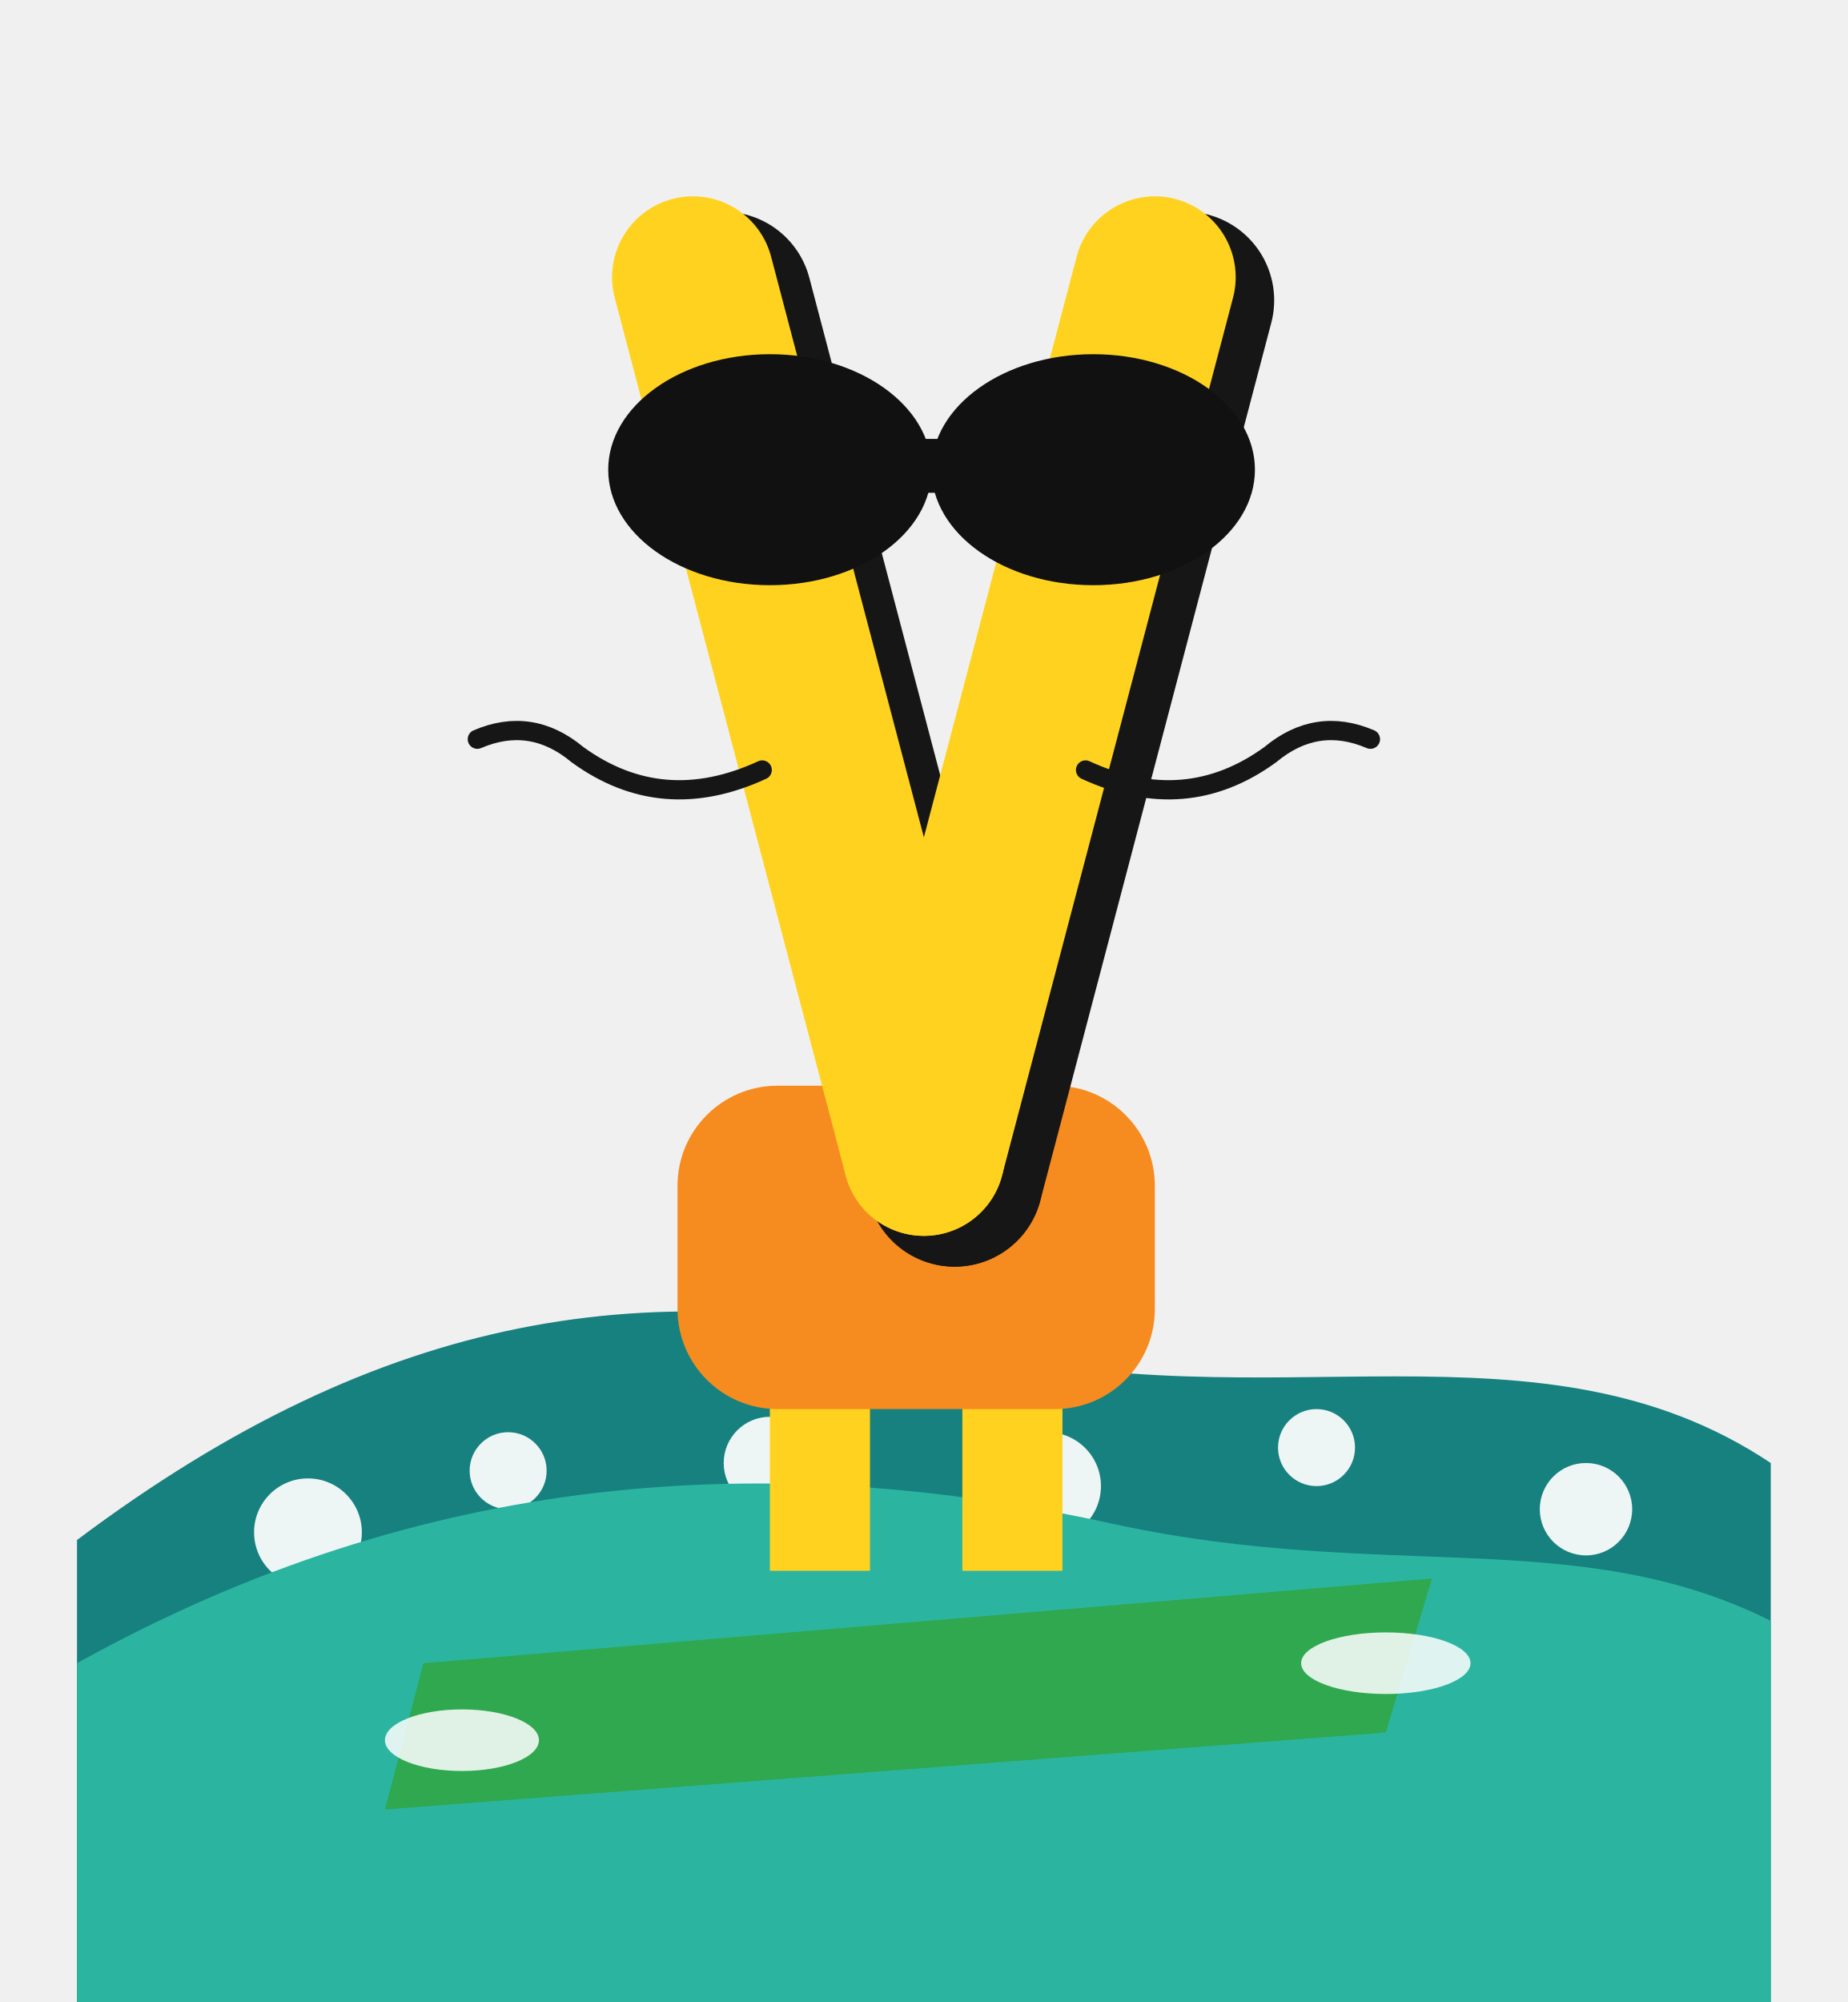
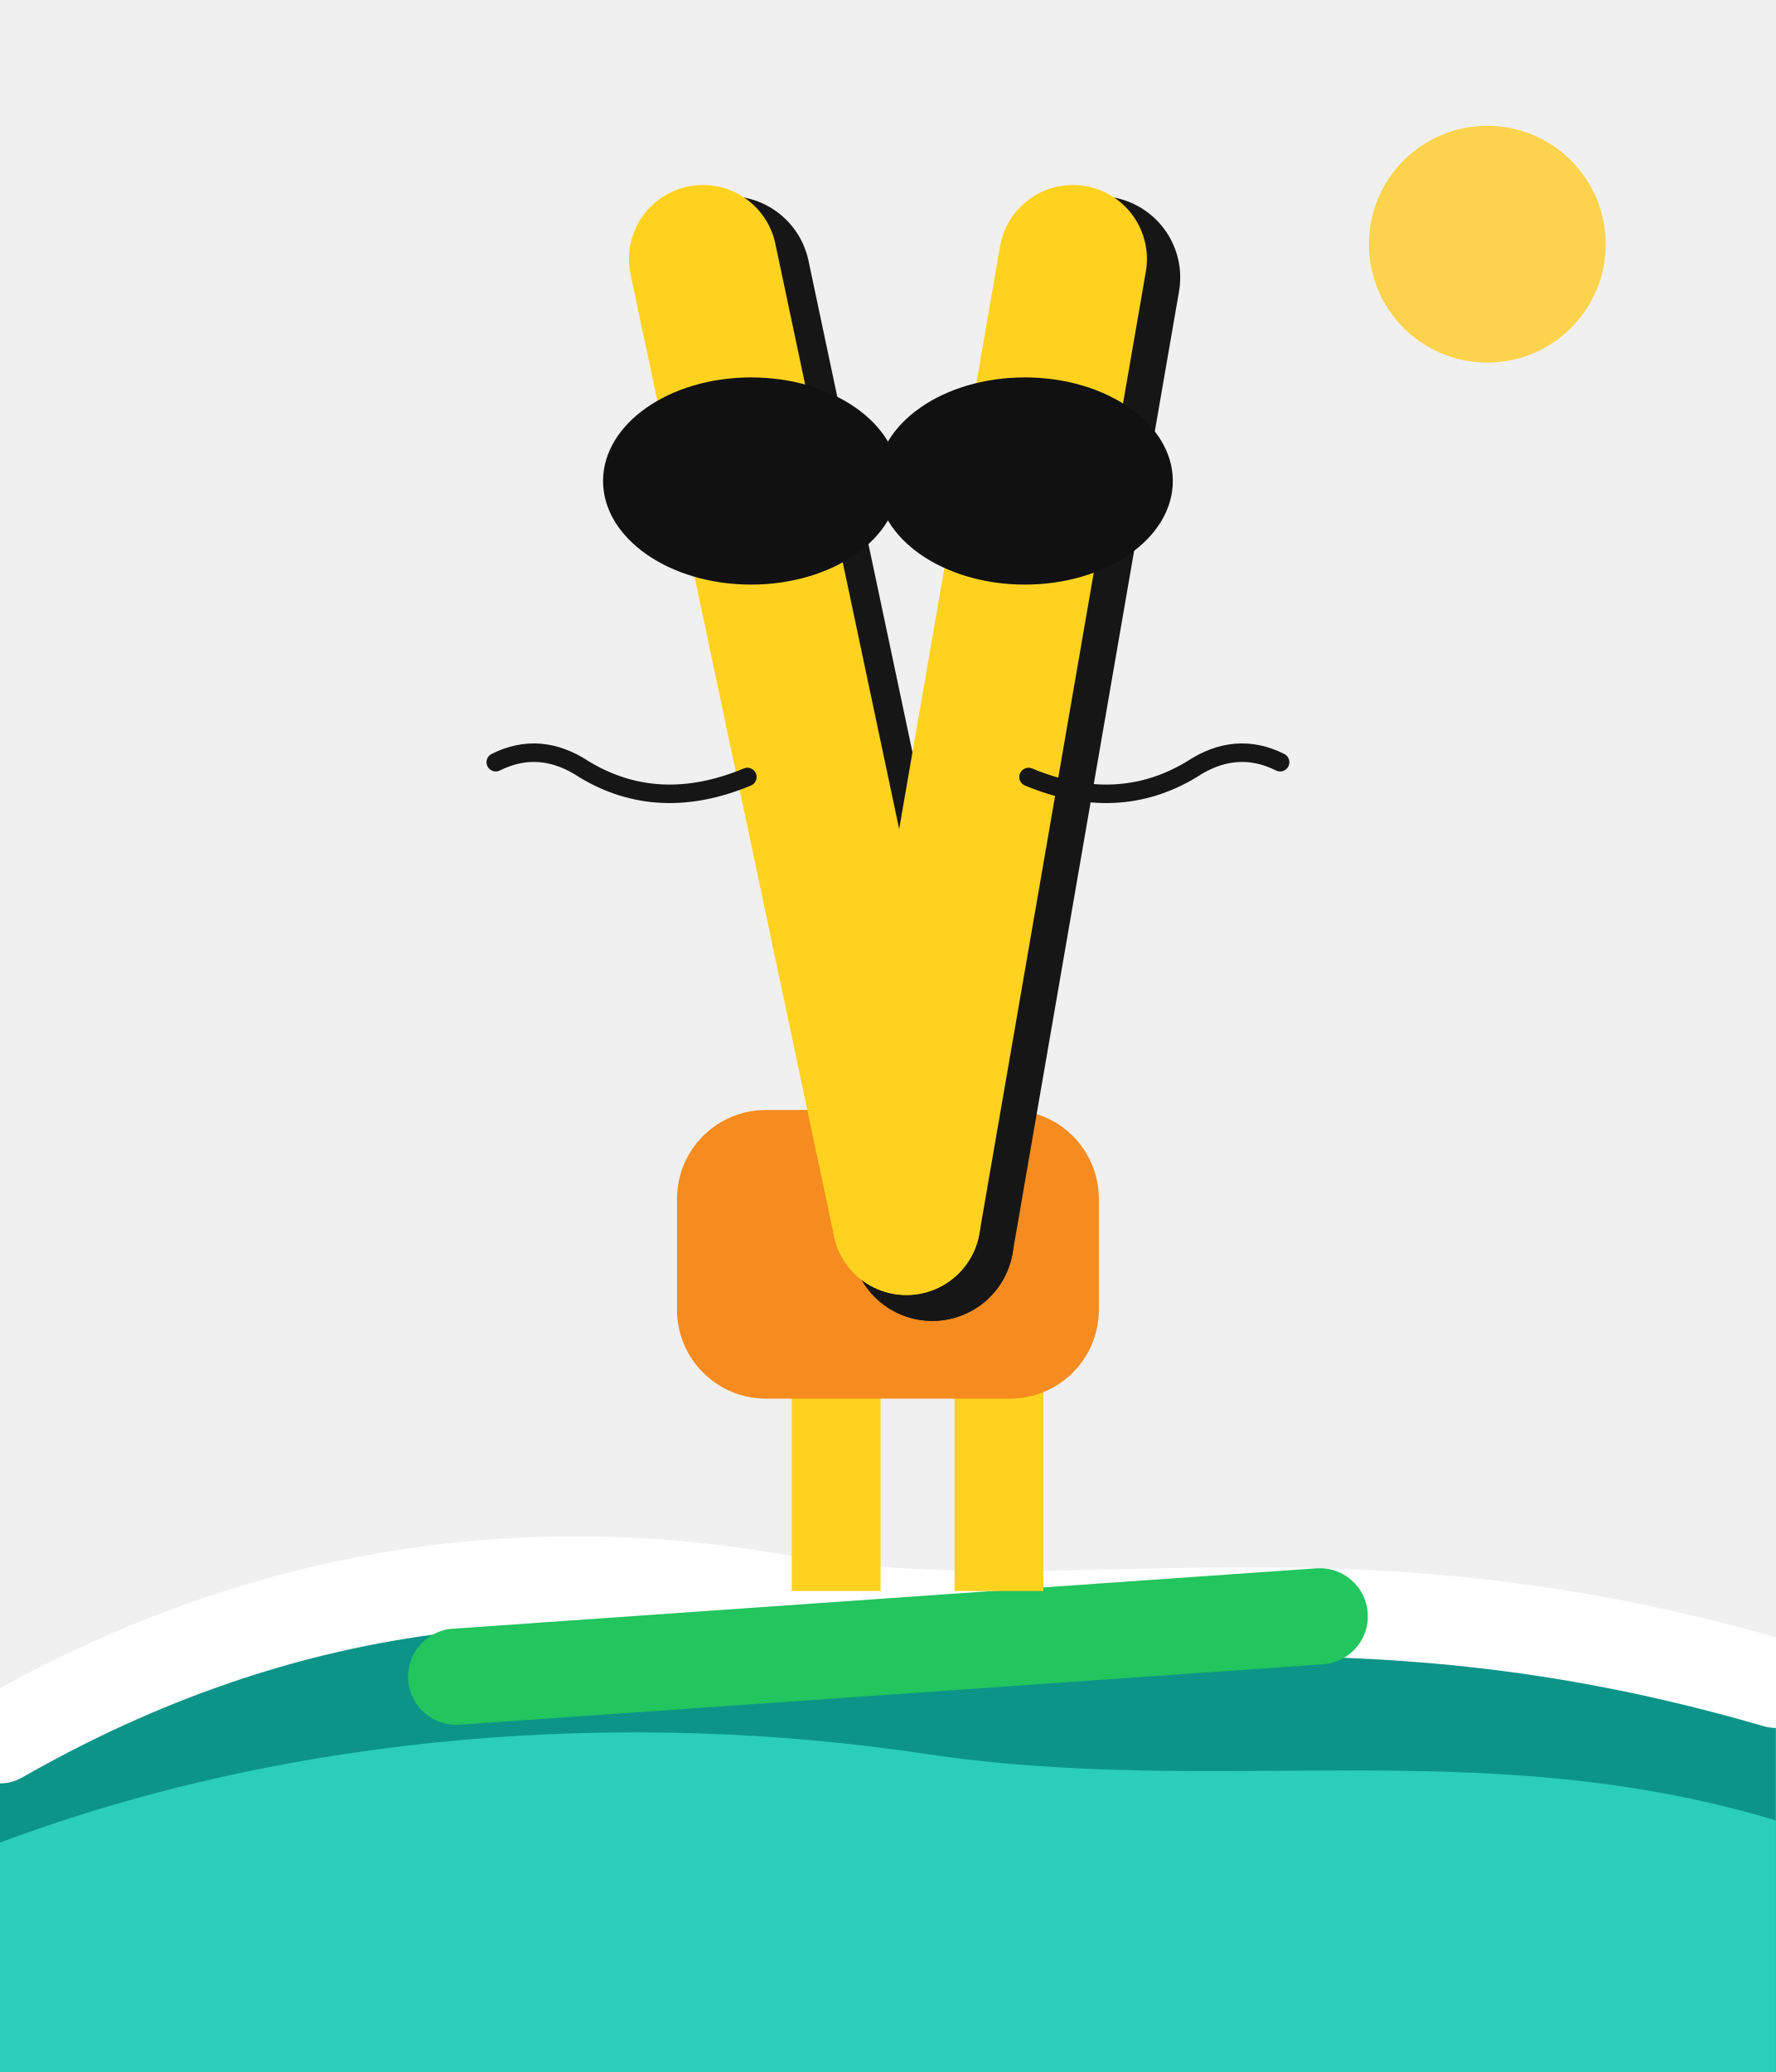
- <svg xmlns="http://www.w3.org/2000/svg" viewBox="0 0 480 520">
-   <path d="M20,400 C100,340 170,330 250,350 C330,370 400,340 460,380 L460,520 L20,520 Z" fill="#17817F" />
-   <g fill="#FFFFFF" opacity="0.92">
-     <circle cx="80" cy="398" r="14" />
-     <circle cx="132" cy="382" r="10" />
-     <circle cx="200" cy="380" r="12" />
-     <circle cx="272" cy="386" r="14" />
-     <circle cx="342" cy="376" r="10" />
-     <circle cx="412" cy="392" r="12" />
+ <svg xmlns="http://www.w3.org/2000/svg" viewBox="0 0 480 560">
+   <circle cx="402" cy="66" r="32" fill="#FCD34D" />
+   <path d="M0,470 C70,430 140,420 210,432 C290,446 360,420 480,455 L480,560 L0,560 Z" fill="#0D9488" />
+   <path d="M0,470 C70,430 140,420 210,432 C290,446 360,420 480,455" stroke="#FFFFFF" stroke-width="24" fill="none" stroke-linecap="round" />
+   <path d="M0,498 C80,468 170,462 250,474 C330,486 400,468 480,492 L480,560 L0,560 Z" fill="#2DD4BF" opacity="0.9" />
+   <g transform="rotate(-4 240 445)">
+     <rect x="110" y="432" width="260" height="26" rx="13" fill="#22C55E" />
  </g>
-   <path d="M20,432 C110,382 200,376 290,396 C360,411 410,396 460,421 L460,520 L20,520 Z" fill="#2BB5A0" />
-   <polygon points="110,432 372,410 360,450 100,470" fill="#2FA84F" />
-   <g fill="#FFFFFF" opacity="0.85">
-     <ellipse cx="120" cy="452" rx="20" ry="8" />
-     <ellipse cx="360" cy="432" rx="22" ry="8" />
+   <rect x="214" y="368" width="24" height="62" fill="#FFD21F" />
+   <rect x="258" y="368" width="24" height="62" fill="#FFD21F" />
+   <rect x="183" y="300" width="114" height="78" rx="24" fill="#F68B1F" />
+   <g stroke="#161616" stroke-width="44" stroke-linecap="round" fill="none">
+     <path d="M197,75 L252,335" />
+     <path d="M297,75 L252,335" />
  </g>
-   <rect x="200" y="360" width="26" height="48" fill="#FFD21F" />
-   <rect x="250" y="360" width="26" height="48" fill="#FFD21F" />
-   <rect x="176" y="282" width="124" height="84" rx="26" fill="#F68B1F" />
-   <g stroke="#161616" stroke-width="46" stroke-linecap="round" fill="none">
-     <path d="M188,78 L248,306" />
-     <path d="M308,78 L248,306" />
+   <g stroke="#FFD21F" stroke-width="40" stroke-linecap="round" fill="none">
+     <path d="M190,70 L245,330" />
+     <path d="M290,70 L245,330" />
  </g>
-   <g stroke="#FFD21F" stroke-width="42" stroke-linecap="round" fill="none">
-     <path d="M180,72 L240,300" />
-     <path d="M300,72 L240,300" />
-   </g>
-   <path d="M198,200 q-26,12 -48,-4 q-12,-10 -26,-4" stroke="#161616" stroke-width="5" fill="none" stroke-linecap="round" />
-   <path d="M282,200 q26,12 48,-4 q12,-10 26,-4" stroke="#161616" stroke-width="5" fill="none" stroke-linecap="round" />
-   <ellipse cx="200" cy="122" rx="42" ry="30" fill="#111111" />
-   <ellipse cx="284" cy="122" rx="42" ry="30" fill="#111111" />
-   <rect x="238" y="114" width="12" height="14" fill="#111111" />
+   <path d="M202,210 q-24,10 -44,-2 q-12,-8 -24,-2" stroke="#161616" stroke-width="5" fill="none" stroke-linecap="round" />
+   <path d="M278,210 q24,10 44,-2 q12,-8 24,-2" stroke="#161616" stroke-width="5" fill="none" stroke-linecap="round" />
+   <ellipse cx="203" cy="130" rx="40" ry="28" fill="#111111" />
+   <ellipse cx="277" cy="130" rx="40" ry="28" fill="#111111" />
+   <rect x="239" y="122" width="10" height="14" fill="#111111" />
</svg>
